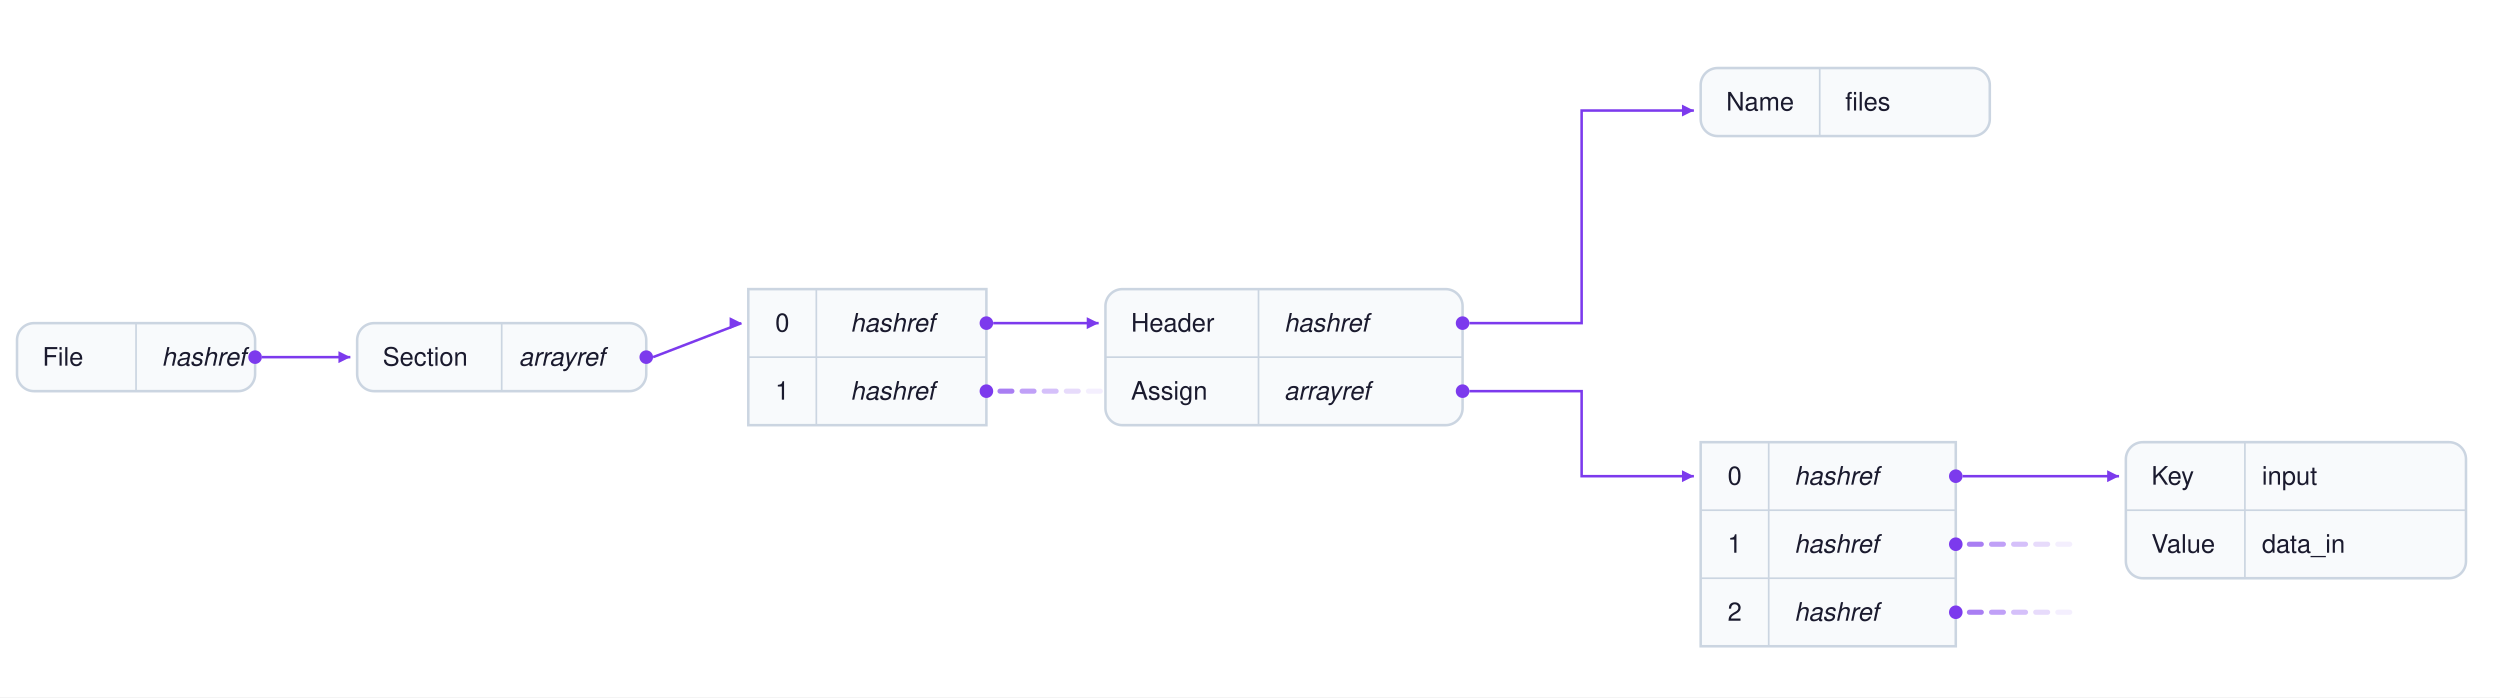
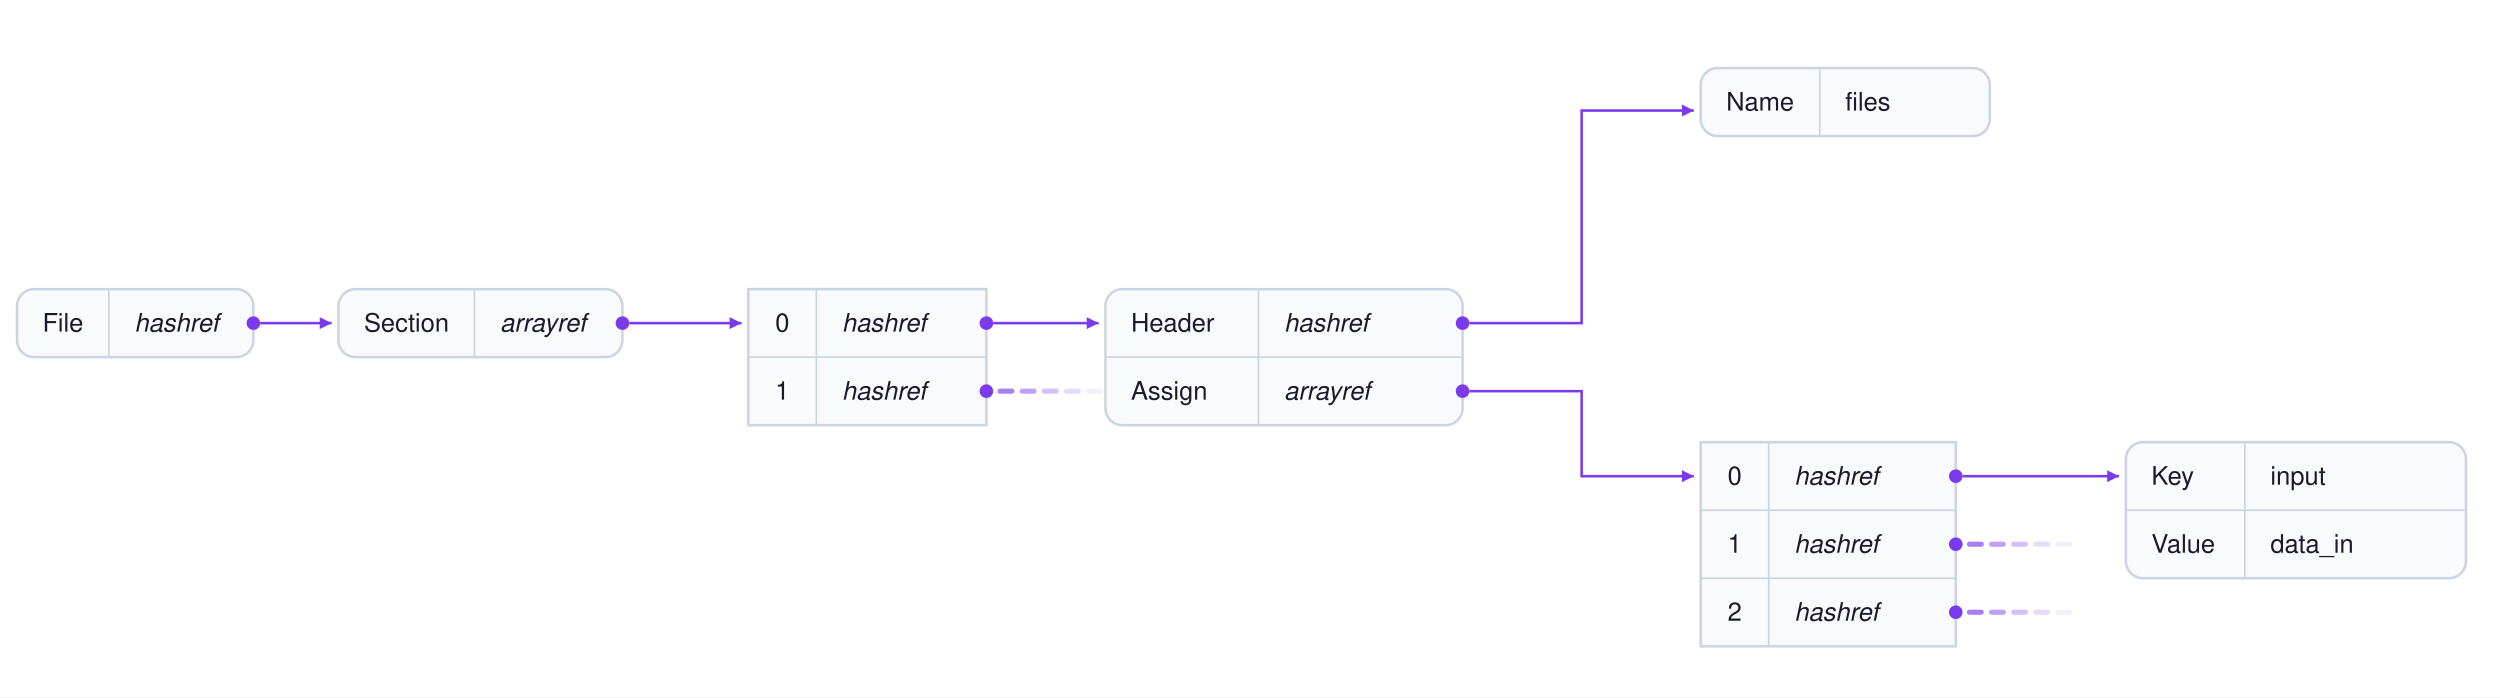
<svg xmlns="http://www.w3.org/2000/svg" viewBox="0 0 1470 410" font-family="Helvetica, Arial, sans-serif">
  <rect x="0" y="0" width="1470" height="410" fill="#ffffff" />
  <g stroke="#cbd5e1" stroke-width="1.5" fill="#f8fafc">
-     <rect x="10" y="190" width="140" height="40" rx="10" ry="10" />
+     <rect x="10" y="170" width="139" height="40" rx="10" ry="10" />
  </g>
-   <line x1="80" y1="190" x2="80" y2="230" stroke="#cbd5e1" stroke-width="1" />
+   <line x1="64" y1="170" x2="64" y2="210" stroke="#cbd5e1" stroke-width="1" />
  <g font-size="15" fill="#1a1a2e">
-     <text x="25" y="215">File</text>
-     <text x="95" y="215" font-style="italic">hashref</text>
+     <text x="25" y="195">File</text>
+     <text x="79" y="195" font-style="italic">hashref</text>
  </g>
-   <circle cx="150" cy="210" r="4" fill="#7c3aed" />
+   <circle cx="149" cy="190" r="4" fill="#7c3aed" />
  <g stroke="#cbd5e1" stroke-width="1.5" fill="#f8fafc">
-     <rect x="210" y="190" width="170" height="40" rx="10" ry="10" />
+     <rect x="199" y="170" width="167" height="40" rx="10" ry="10" />
  </g>
-   <line x1="295" y1="190" x2="295" y2="230" stroke="#cbd5e1" stroke-width="1" />
+   <line x1="279" y1="170" x2="279" y2="210" stroke="#cbd5e1" stroke-width="1" />
  <g font-size="15" fill="#1a1a2e">
-     <text x="225" y="215">Section</text>
-     <text x="305" y="215" font-style="italic">arrayref</text>
+     <text x="214" y="195">Section</text>
+     <text x="294" y="195" font-style="italic">arrayref</text>
  </g>
-   <circle cx="380" cy="210" r="4" fill="#7c3aed" />
+   <circle cx="366" cy="190" r="4" fill="#7c3aed" />
  <g stroke="#cbd5e1" stroke-width="1.5" fill="#f8fafc">
    <rect x="440" y="170" width="140" height="80" />
  </g>
  <g stroke="#cbd5e1" stroke-width="1">
    <line x1="440" y1="210" x2="580" y2="210" />
    <line x1="480" y1="170" x2="480" y2="250" />
  </g>
  <g font-size="15" fill="#1a1a2e">
    <text x="460" y="195" text-anchor="middle">0</text>
-     <text x="500" y="195" font-style="italic">hashref</text>
+     <text x="495" y="195" font-style="italic">hashref</text>
    <text x="460" y="235" text-anchor="middle">1</text>
-     <text x="500" y="235" font-style="italic">hashref</text>
+     <text x="495" y="235" font-style="italic">hashref</text>
  </g>
  <circle cx="580" cy="190" r="4" fill="#7c3aed" />
  <circle cx="580" cy="230" r="4" fill="#7c3aed" />
  <g stroke="#7c3aed" stroke-width="3" stroke-linecap="round">
    <line x1="588" y1="230" x2="595" y2="230" stroke-opacity="0.65" />
    <line x1="601" y1="230" x2="608" y2="230" stroke-opacity="0.48" />
    <line x1="614" y1="230" x2="621" y2="230" stroke-opacity="0.32" />
    <line x1="627" y1="230" x2="634" y2="230" stroke-opacity="0.18" />
    <line x1="640" y1="230" x2="647" y2="230" stroke-opacity="0.08" />
  </g>
  <g stroke="#cbd5e1" stroke-width="1.5" fill="#f8fafc">
    <rect x="650" y="170" width="210" height="80" rx="10" ry="10" />
  </g>
  <g stroke="#cbd5e1" stroke-width="1">
    <line x1="650" y1="210" x2="860" y2="210" />
    <line x1="740" y1="170" x2="740" y2="250" />
  </g>
  <g font-size="15" fill="#1a1a2e">
    <text x="665" y="195">Header</text>
    <text x="755" y="195" font-style="italic">hashref</text>
    <text x="665" y="235">Assign</text>
    <text x="755" y="235" font-style="italic">arrayref</text>
  </g>
  <circle cx="860" cy="190" r="4" fill="#7c3aed" />
  <circle cx="860" cy="230" r="4" fill="#7c3aed" />
  <g stroke="#cbd5e1" stroke-width="1.5" fill="#f8fafc">
    <rect x="1000" y="40" width="170" height="40" rx="10" ry="10" />
  </g>
  <line x1="1070" y1="40" x2="1070" y2="80" stroke="#cbd5e1" stroke-width="1" />
  <g font-size="15" fill="#1a1a2e">
    <text x="1015" y="65">Name</text>
    <text x="1085" y="65">files</text>
  </g>
  <g stroke="#cbd5e1" stroke-width="1.5" fill="#f8fafc">
    <rect x="1000" y="260" width="150" height="120" />
  </g>
  <g stroke="#cbd5e1" stroke-width="1">
    <line x1="1000" y1="300" x2="1150" y2="300" />
    <line x1="1000" y1="340" x2="1150" y2="340" />
    <line x1="1040" y1="260" x2="1040" y2="380" />
  </g>
  <g font-size="15" fill="#1a1a2e">
    <text x="1020" y="285" text-anchor="middle">0</text>
    <text x="1055" y="285" font-style="italic">hashref</text>
    <text x="1020" y="325" text-anchor="middle">1</text>
    <text x="1055" y="325" font-style="italic">hashref</text>
    <text x="1020" y="365" text-anchor="middle">2</text>
    <text x="1055" y="365" font-style="italic">hashref</text>
  </g>
  <circle cx="1150" cy="280" r="4" fill="#7c3aed" />
  <circle cx="1150" cy="320" r="4" fill="#7c3aed" />
  <circle cx="1150" cy="360" r="4" fill="#7c3aed" />
  <g stroke="#7c3aed" stroke-width="3" stroke-linecap="round">
    <g>
      <line x1="1158" y1="320" x2="1165" y2="320" stroke-opacity="0.65" />
      <line x1="1171" y1="320" x2="1178" y2="320" stroke-opacity="0.48" />
      <line x1="1184" y1="320" x2="1191" y2="320" stroke-opacity="0.32" />
      <line x1="1197" y1="320" x2="1204" y2="320" stroke-opacity="0.18" />
      <line x1="1210" y1="320" x2="1217" y2="320" stroke-opacity="0.08" />
    </g>
    <g>
      <line x1="1158" y1="360" x2="1165" y2="360" stroke-opacity="0.65" />
      <line x1="1171" y1="360" x2="1178" y2="360" stroke-opacity="0.48" />
      <line x1="1184" y1="360" x2="1191" y2="360" stroke-opacity="0.32" />
      <line x1="1197" y1="360" x2="1204" y2="360" stroke-opacity="0.18" />
      <line x1="1210" y1="360" x2="1217" y2="360" stroke-opacity="0.08" />
    </g>
  </g>
  <g stroke="#cbd5e1" stroke-width="1.5" fill="#f8fafc">
    <rect x="1250" y="260" width="200" height="80" rx="10" ry="10" />
  </g>
  <g stroke="#cbd5e1" stroke-width="1">
    <line x1="1250" y1="300" x2="1450" y2="300" />
    <line x1="1320" y1="260" x2="1320" y2="340" />
  </g>
  <g font-size="15" fill="#1a1a2e">
    <text x="1265" y="285">Key</text>
-     <text x="1330" y="285">input</text>
+     <text x="1335" y="285">input</text>
    <text x="1265" y="325">Value</text>
-     <text x="1330" y="325">data_in</text>
+     <text x="1335" y="325">data_in</text>
  </g>
  <g stroke="#7c3aed" stroke-width="1.5" fill="none">
-     <path d="M 154 210 L 206 210" />
-     <path d="M 384 210 L 436 190" />
+     <path d="M 153 190 L 195 190" />
+     <path d="M 370 190 L 436 190" />
    <path d="M 584 190 L 646 190" />
    <path d="M 864 190 L 930 190 L 930 65 L 996 65" />
    <path d="M 864 230 L 930 230 L 930 280 L 996 280" />
    <path d="M 1154 280 L 1246 280" />
  </g>
  <g fill="#7c3aed">
-     <polygon points="206,210 199,206.5 199,213.5" />
+     <polygon points="195,190 188,186.5 188,193.5" />
    <polygon points="436,190 429,186.5 429,193.5" />
    <polygon points="646,190 639,186.5 639,193.5" />
    <polygon points="996,65 989,61.5 989,68.5" />
    <polygon points="996,280 989,276.5 989,283.5" />
    <polygon points="1246,280 1239,276.5 1239,283.5" />
  </g>
</svg>
